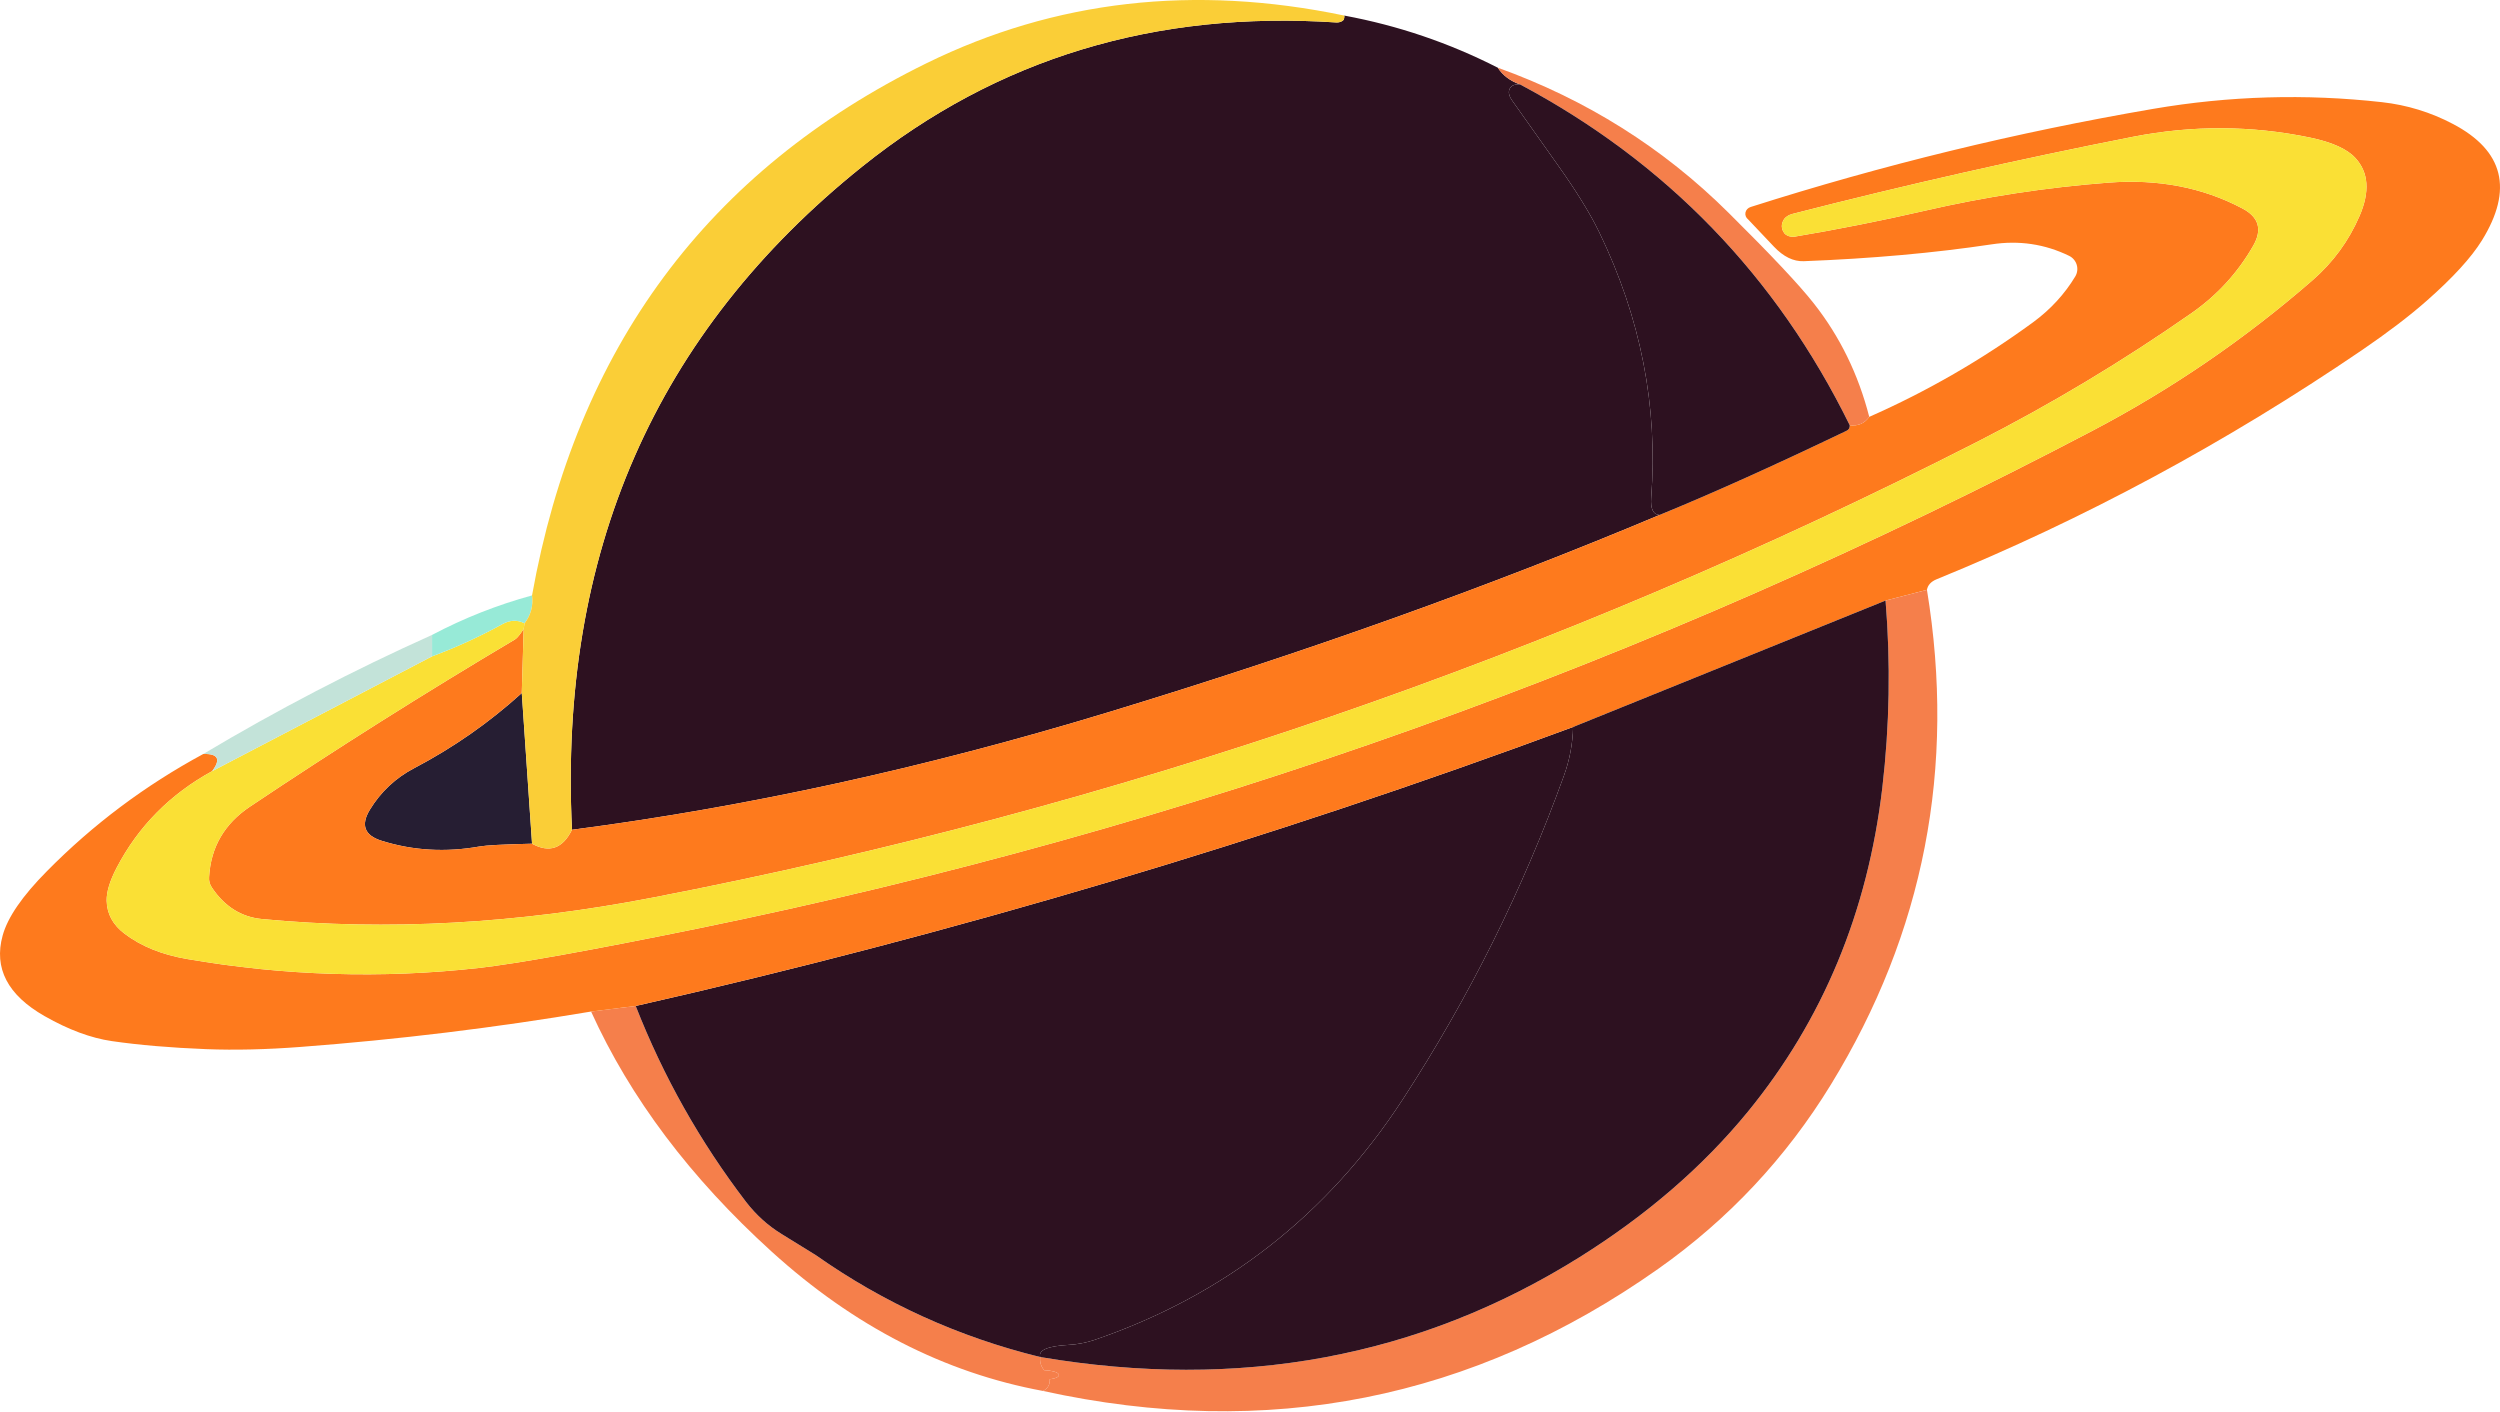
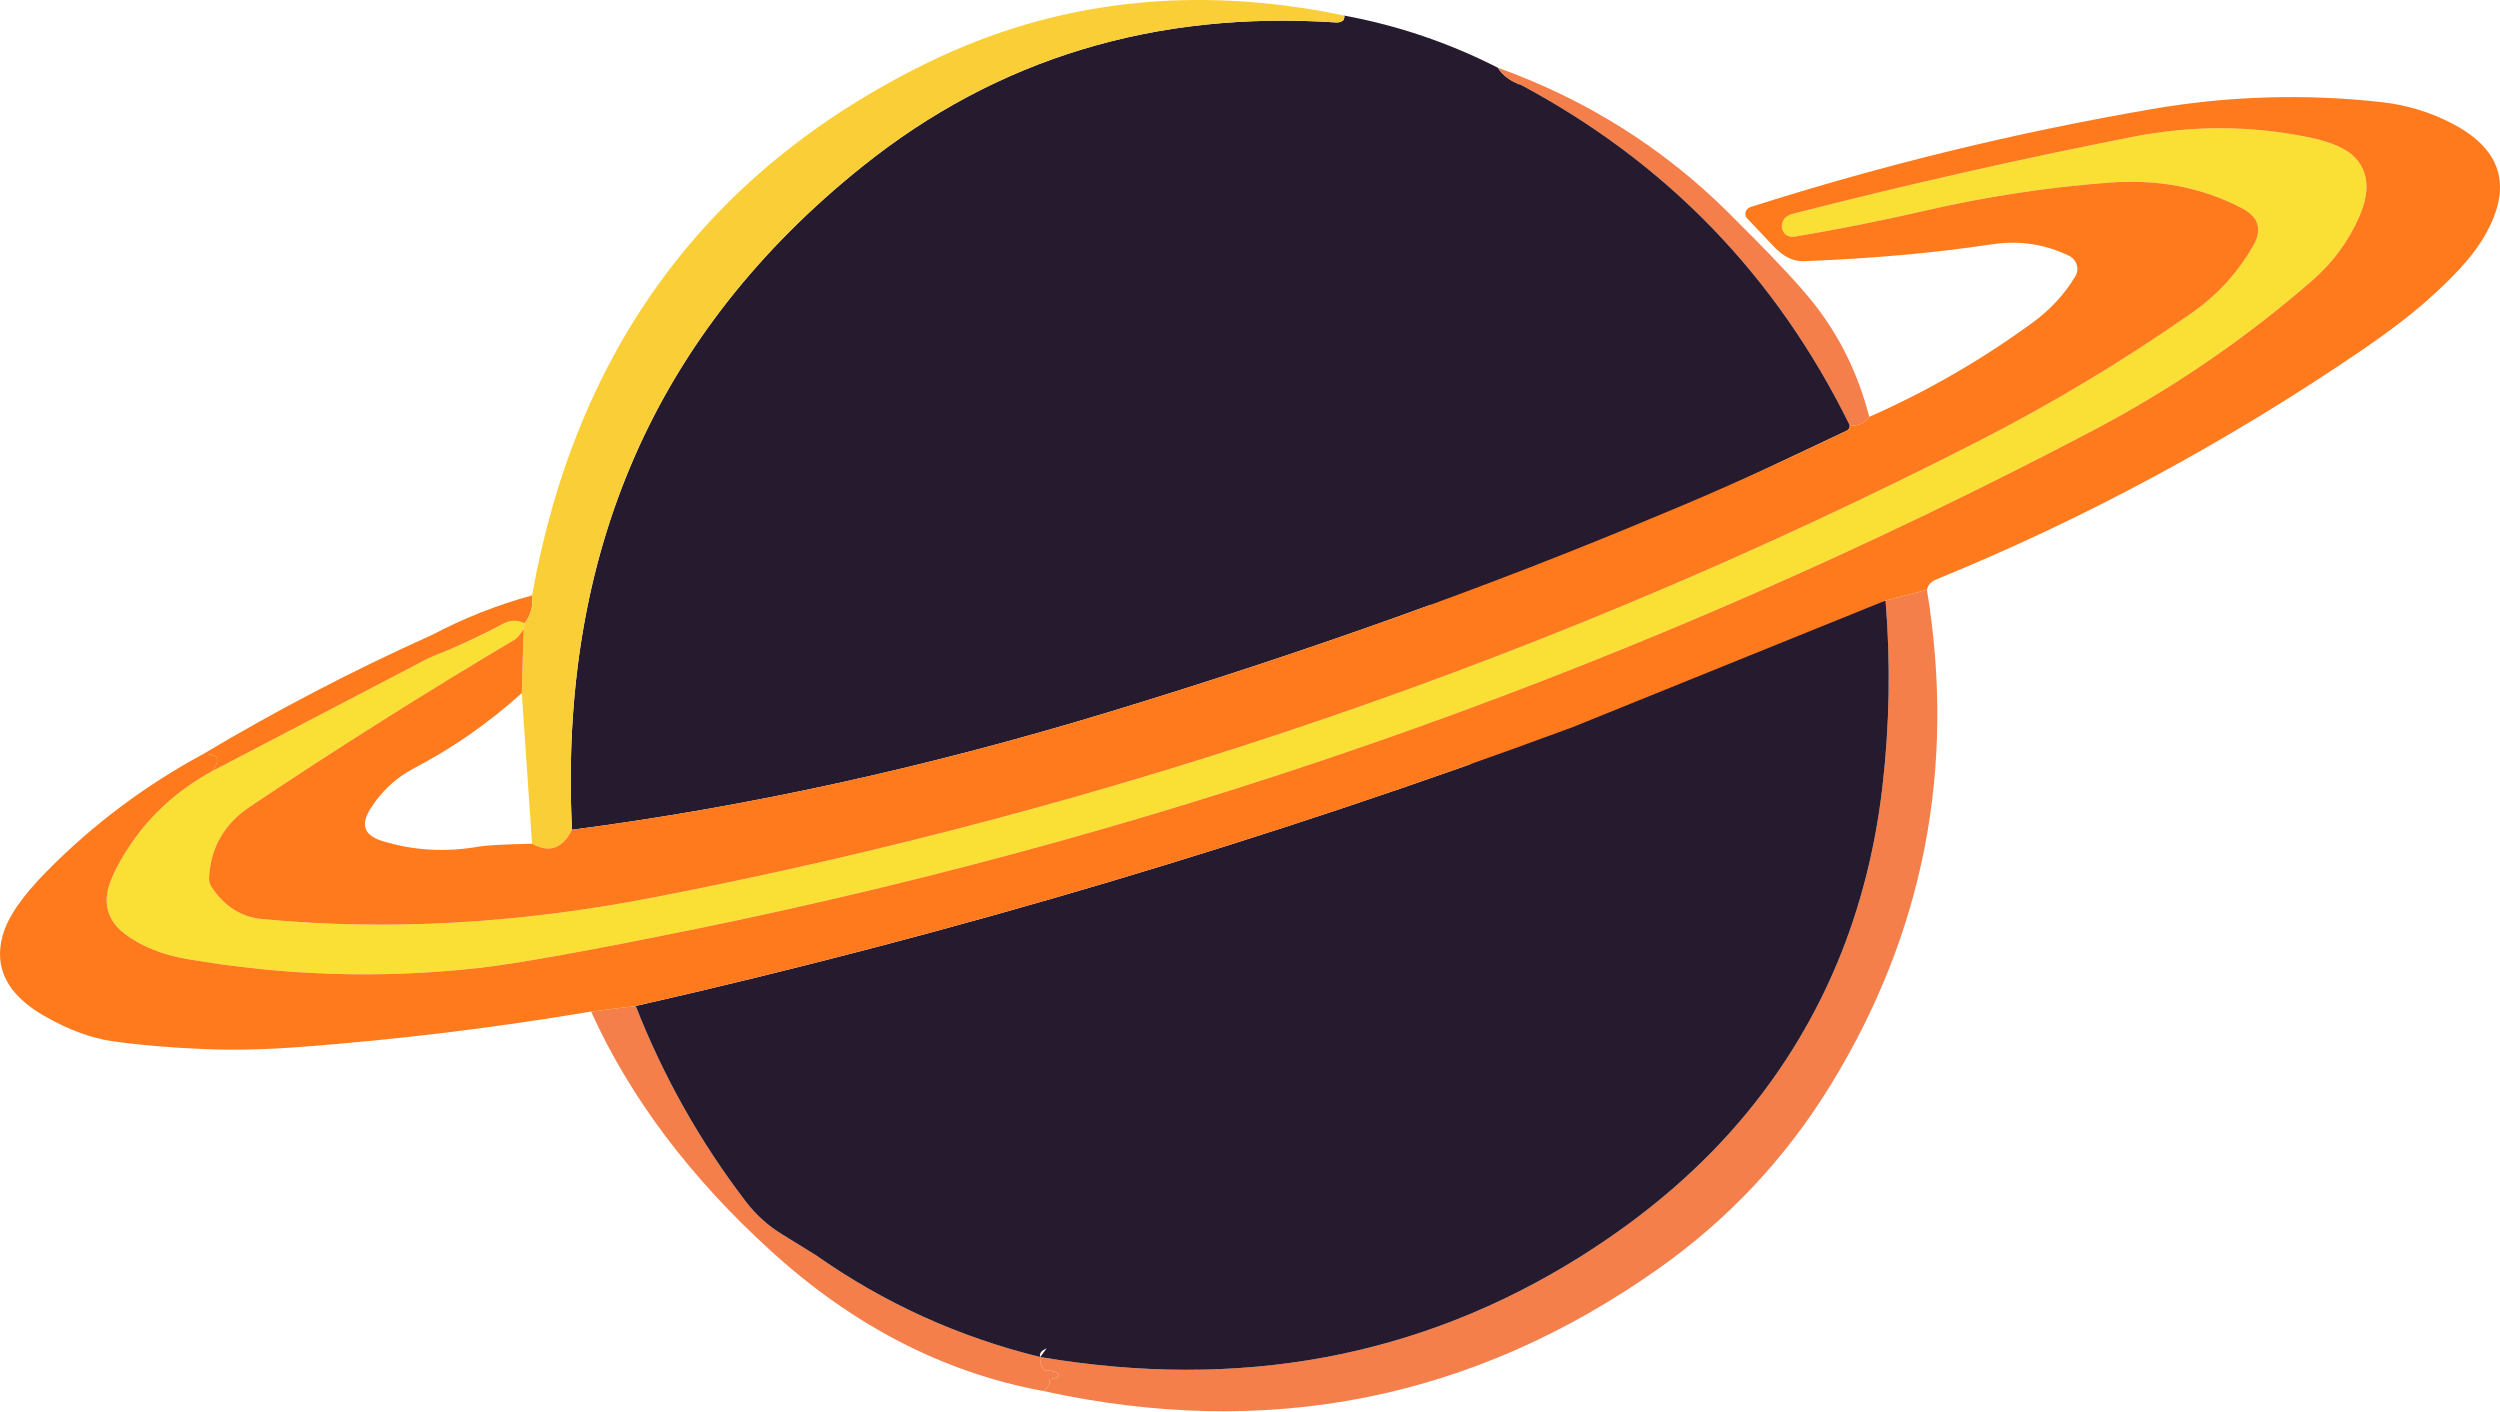
- <svg xmlns="http://www.w3.org/2000/svg" style="isolation:isolate" viewBox="664.078 577.179 224.029 126.466" width="224.029pt" height="126.466pt">
+ <svg xmlns="http://www.w3.org/2000/svg" style="isolation:isolate" viewBox="791.966 772.202 224.029 126.466" width="224.029pt" height="126.466pt">
  <defs>
-     <clipPath id="_clipPath_5Yv0cF0gi1UAOZvIOiw2qD57u7hXMTzO">
-       <rect x="664.078" y="577.179" width="224.029" height="126.466" />
+     <clipPath id="_clipPath_cxUBmcCOlGo8tPpmTWJTy1R3I3RN84IY">
+       <rect x="791.966" y="772.202" width="224.029" height="126.466" />
    </clipPath>
  </defs>
-   <g clip-path="url(#_clipPath_5Yv0cF0gi1UAOZvIOiw2qD57u7hXMTzO)">
-     <rect x="664.078" y="577.179" width="224.029" height="126.466" style="fill:rgb(6,6,6)" fill-opacity="0" />
-     <path d=" M 710.835 639.285 L 711.755 652.785 Q 707.915 652.875 707.045 653.035 Q 702.495 653.845 698.285 652.525 Q 695.965 651.805 697.225 649.735 Q 698.695 647.325 701.195 646.015 Q 706.455 643.255 710.835 639.285 Z " fill="rgb(38,30,51)" />
-     <path d=" M 721.045 667.325 Q 724.755 676.805 730.935 684.885 Q 732.285 686.635 734.125 687.765 Q 737.145 689.625 737.185 689.655 Q 746.355 696.105 757.295 698.785 Q 757.215 699.475 757.655 699.965 C 758.296 699.982 758.831 700.13 758.948 700.323 C 759.065 700.517 758.732 700.704 758.145 700.775 Q 758.195 701.485 757.545 701.825 Q 744.285 699.375 733.235 689.345 Q 722.305 679.425 717.045 667.825 L 721.045 667.325 Z " fill="rgb(245,127,75)" />
-     <path d=" M 784.545 578.575 Q 791.765 579.915 798.295 583.245 Q 798.985 584.295 800.295 584.745 Q 799.445 584.685 799.305 585.305 Q 799.225 585.685 799.575 586.175 Q 801.615 589.075 803.665 591.955 Q 806.145 595.435 807.385 597.985 Q 812.975 609.515 812.045 621.785 Q 811.935 623.275 812.795 623.325 Q 789.965 632.935 763.295 641.035 Q 738.795 648.475 715.335 651.535 Q 713.535 614.395 741.355 592.095 Q 759.485 577.565 783.875 579.195 C 784.128 579.193 784.358 579.105 784.475 578.965 Q 784.565 578.795 784.545 578.575 Z " fill="rgb(45,17,32)" />
-     <path d=" M 805.045 642.325 Q 804.995 644.575 804.215 646.715 Q 798.675 662.045 789.775 675.705 Q 779.645 691.255 762.175 697.245 Q 761.045 697.625 759.865 697.695 Q 757.015 697.855 757.295 698.785 Q 746.355 696.105 737.185 689.655 Q 737.145 689.625 734.125 687.765 Q 732.285 686.635 730.935 684.885 Q 724.755 676.805 721.045 667.325 Q 763.865 657.595 805.045 642.325 Z " fill="rgb(45,17,32)" />
-     <path d=" M 836.755 630.035 L 833.045 630.995 L 805.045 642.325 Q 763.865 657.595 721.045 667.325 L 717.045 667.825 Q 704.105 670.005 691.025 670.995 Q 686.455 671.345 682.555 671.195 Q 677.765 671.005 674.105 670.475 Q 671.285 670.065 668.075 668.235 Q 663.105 665.405 664.315 661.015 Q 664.985 658.575 668.275 655.255 Q 674.465 648.975 682.295 644.745 Q 684.295 644.685 683.085 646.285 Q 677.435 649.385 674.535 654.935 Q 673.615 656.695 673.635 657.895 Q 673.675 659.665 675.235 660.845 Q 677.455 662.535 680.825 663.115 Q 693.915 665.375 706.935 663.925 Q 712.165 663.335 726.615 660.385 Q 792.185 646.965 851.575 615.785 Q 862.225 610.195 871.305 602.295 Q 874.075 599.885 875.525 596.525 Q 876.925 593.275 875.155 591.345 Q 874.045 590.125 871.075 589.505 Q 863.215 587.875 855.225 589.435 Q 839.875 592.455 824.715 596.345 C 824.35 596.44 824.063 596.628 823.925 596.865 Q 823.535 597.515 824.005 598.115 C 824.206 598.318 824.523 598.424 824.845 598.395 Q 830.735 597.405 836.555 596.065 Q 844.695 594.185 853.025 593.545 Q 859.685 593.035 865.015 595.855 Q 867.245 597.025 865.985 599.215 Q 863.915 602.825 860.485 605.225 Q 851.225 611.695 841.155 616.825 Q 784.765 645.585 722.565 657.615 Q 704.335 661.145 687.545 659.535 Q 684.775 659.265 683.065 656.715 C 682.874 656.438 682.786 656.107 682.815 655.775 Q 683.045 651.765 686.475 649.465 Q 698.155 641.645 710.235 634.475 Q 710.505 634.315 711.005 633.535 L 710.835 639.285 Q 706.455 643.255 701.195 646.015 Q 698.695 647.325 697.225 649.735 Q 695.965 651.805 698.285 652.525 Q 702.495 653.845 707.045 653.035 Q 707.915 652.875 711.755 652.785 Q 714.085 654.065 715.335 651.535 Q 738.795 648.475 763.295 641.035 Q 789.965 632.935 812.795 623.325 Q 819.835 620.445 829.545 615.785 Q 829.865 615.635 829.835 615.285 Q 830.945 615.425 831.585 614.535 Q 839.395 611.085 846.285 606.045 Q 848.615 604.325 850.045 601.955 C 850.234 601.641 850.281 601.261 850.177 600.91 C 850.072 600.558 849.825 600.266 849.495 600.105 Q 846.225 598.515 842.555 599.075 Q 834.835 600.235 825.715 600.585 Q 824.325 600.635 823.045 599.285 L 820.735 596.845 C 820.538 596.694 820.444 596.455 820.492 596.221 C 820.54 595.988 820.722 595.798 820.965 595.725 Q 838.705 590.075 857.025 586.935 Q 867.245 585.185 877.535 586.335 Q 880.905 586.715 883.885 588.285 Q 890.725 591.875 886.485 598.725 Q 885.045 601.045 881.535 604.135 Q 879.235 606.165 875.735 608.555 Q 857.485 620.985 837.605 629.095 Q 836.865 629.405 836.755 630.035 Z " fill="rgb(254,122,29)" />
-     <path d=" M 683.085 646.285 L 702.795 635.995 Q 706.055 634.785 709.105 633.105 Q 710.115 632.545 711.085 633.035 L 711.005 633.535 Q 710.505 634.315 710.235 634.475 Q 698.155 641.645 686.475 649.465 Q 683.045 651.765 682.815 655.775 C 682.786 656.107 682.874 656.438 683.065 656.715 Q 684.775 659.265 687.545 659.535 Q 704.335 661.145 722.565 657.615 Q 784.765 645.585 841.155 616.825 Q 851.225 611.695 860.485 605.225 Q 863.915 602.825 865.985 599.215 Q 867.245 597.025 865.015 595.855 Q 859.685 593.035 853.025 593.545 Q 844.695 594.185 836.555 596.065 Q 830.735 597.405 824.845 598.395 C 824.523 598.424 824.206 598.318 824.005 598.115 Q 823.535 597.515 823.925 596.865 C 824.063 596.628 824.35 596.44 824.715 596.345 Q 839.875 592.455 855.225 589.435 Q 863.215 587.875 871.075 589.505 Q 874.045 590.125 875.155 591.345 Q 876.925 593.275 875.525 596.525 Q 874.075 599.885 871.305 602.295 Q 862.225 610.195 851.575 615.785 Q 792.185 646.965 726.615 660.385 Q 712.165 663.335 706.935 663.925 Q 693.915 665.375 680.825 663.115 Q 677.455 662.535 675.235 660.845 Q 673.675 659.665 673.635 657.895 Q 673.615 656.695 674.535 654.935 Q 677.435 649.385 683.085 646.285 Z " fill="rgb(250,224,53)" />
-     <path d=" M 836.755 630.035 Q 840.665 653.935 828.145 674.375 Q 822.115 684.215 812.685 690.875 Q 787.755 708.465 757.545 701.825 Q 758.195 701.485 758.145 700.775 C 758.732 700.704 759.065 700.517 758.948 700.323 C 758.831 700.13 758.296 699.982 757.655 699.965 Q 757.215 699.475 757.295 698.785 Q 784.075 703.325 805.645 689.825 Q 814.675 684.165 820.695 676.815 Q 830.785 664.475 832.755 647.775 Q 833.735 639.405 833.045 630.995 L 836.755 630.035 Z " fill="rgb(245,127,75)" />
-     <path d=" M 711.755 630.535 Q 711.935 631.925 711.085 633.035 Q 710.115 632.545 709.105 633.105 Q 706.055 634.785 702.795 635.995 L 702.795 634.075 Q 707.075 631.815 711.755 630.535 Z " fill="rgb(151,234,215)" />
-     <path d=" M 702.795 634.075 L 702.795 635.995 L 683.085 646.285 Q 684.295 644.685 682.295 644.745 Q 692.235 638.815 702.795 634.075 Z " fill="rgb(195,227,217)" />
-     <path d=" M 784.545 578.575 Q 784.565 578.795 784.475 578.965 C 784.358 579.105 784.128 579.193 783.875 579.195 Q 759.485 577.565 741.355 592.095 Q 713.535 614.395 715.335 651.535 Q 714.085 654.065 711.755 652.785 L 710.835 639.285 L 711.005 633.535 L 711.085 633.035 Q 711.935 631.925 711.755 630.535 Q 717.715 597.275 747.105 582.845 Q 764.385 574.365 784.545 578.575 Z " fill="rgb(250,206,55)" />
-     <path d=" M 798.295 583.245 Q 810.195 587.525 818.965 596.235 Q 824.665 601.885 826.605 604.355 Q 830.115 608.805 831.585 614.535 Q 830.945 615.425 829.835 615.285 Q 819.975 595.235 800.295 584.745 Q 798.985 584.295 798.295 583.245 Z " fill="rgb(245,127,75)" />
-     <path d=" M 833.045 630.995 Q 833.735 639.405 832.755 647.775 Q 830.785 664.475 820.695 676.815 Q 814.675 684.165 805.645 689.825 Q 784.075 703.325 757.295 698.785 Q 757.015 697.855 759.865 697.695 Q 761.045 697.625 762.175 697.245 Q 779.645 691.255 789.775 675.705 Q 798.675 662.045 804.215 646.715 Q 804.995 644.575 805.045 642.325 L 833.045 630.995 Z " fill="rgb(45,17,32)" />
-     <path d=" M 800.295 584.745 Q 819.975 595.235 829.835 615.285 Q 829.865 615.635 829.545 615.785 Q 819.835 620.445 812.795 623.325 Q 811.935 623.275 812.045 621.785 Q 812.975 609.515 807.385 597.985 Q 806.145 595.435 803.665 591.955 Q 801.615 589.075 799.575 586.175 Q 799.225 585.685 799.305 585.305 Q 799.445 584.685 800.295 584.745 Z " fill="rgb(45,17,32)" />
+   <g clip-path="url(#_clipPath_cxUBmcCOlGo8tPpmTWJTy1R3I3RN84IY)">
+     <clipPath id="_clipPath_42ULjuHg6UIpF1asnrOUrEJ3z8Qe7fM0">
+       <rect x="791.966" y="772.202" width="224.029" height="126.466" transform="matrix(1,0,0,1,0,0)" fill="rgb(255,255,255)" />
+     </clipPath>
+     <g clip-path="url(#_clipPath_42ULjuHg6UIpF1asnrOUrEJ3z8Qe7fM0)">
+       <g>
+         <rect x="791.966" y="772.202" width="224.029" height="126.466" transform="matrix(1,0,0,1,0,0)" fill="none" />
+         <path d=" M 848.933 862.348 Q 852.643 871.828 858.823 879.908 Q 860.173 881.658 862.013 882.788 Q 865.033 884.648 865.073 884.678 Q 874.243 891.128 885.183 893.808 Q 885.103 894.498 885.543 894.988 C 886.184 895.005 886.719 895.153 886.836 895.346 C 886.953 895.54 886.62 895.727 886.033 895.798 Q 886.083 896.508 885.433 896.848 Q 872.173 894.398 861.123 884.368 Q 850.193 874.448 844.933 862.848 L 848.933 862.348 Z " fill="rgb(245,127,75)" />
+         <path d=" M 912.433 773.598 Q 919.653 774.938 926.183 778.268 Q 926.873 779.318 928.183 779.768 Q 927.333 779.708 927.193 780.328 Q 927.113 780.708 927.463 781.198 Q 929.503 784.098 931.553 786.978 Q 934.033 790.458 935.273 793.008 Q 940.863 804.538 939.933 816.808 Q 939.823 818.298 940.683 818.348 Q 917.853 827.958 891.183 836.058 Q 866.683 843.498 843.223 846.558 Q 841.423 809.418 869.243 787.118 Q 887.373 772.588 911.763 774.218 C 912.016 774.216 912.246 774.128 912.363 773.988 Q 912.453 773.818 912.433 773.598 Z " fill="rgb(38,27,46)" />
+         <path d=" M 932.933 837.348 Q 932.883 839.598 932.103 841.738 Q 926.563 857.068 917.663 870.728 Q 907.533 886.278 890.063 892.268 Q 888.933 892.648 887.753 892.718 Q 884.903 892.878 885.183 893.808 Q 874.243 891.128 865.073 884.678 Q 865.033 884.648 862.013 882.788 Q 860.173 881.658 858.823 879.908 Q 852.643 871.828 848.933 862.348 Q 891.753 852.618 932.933 837.348 Z " fill="rgb(38,27,46)" />
+         <path d=" M 810.973 841.308 L 830.683 831.018 Q 833.943 829.808 836.993 828.128 Q 838.003 827.568 838.973 828.058 L 838.893 828.558 Q 838.393 829.338 838.123 829.498 Q 826.043 836.668 814.363 844.488 Q 810.933 846.788 810.703 850.798 C 810.674 851.13 810.762 851.461 810.953 851.738 Q 812.663 854.288 815.433 854.558 Q 832.223 856.168 850.453 852.638 Q 912.653 840.608 969.043 811.848 Q 979.113 806.718 988.373 800.248 Q 991.803 797.848 993.873 794.238 Q 995.133 792.048 992.903 790.878 Q 987.573 788.058 980.913 788.568 Q 972.583 789.208 964.443 791.088 Q 958.623 792.428 952.733 793.418 C 952.411 793.447 952.094 793.341 951.893 793.138 Q 951.423 792.538 951.813 791.888 C 951.951 791.651 952.238 791.463 952.603 791.368 Q 967.763 787.478 983.113 784.458 Q 991.103 782.898 998.963 784.528 Q 1001.933 785.148 1003.043 786.368 Q 1004.813 788.298 1003.413 791.548 Q 1001.963 794.908 999.193 797.318 Q 990.113 805.218 979.463 810.808 Q 920.073 841.988 854.503 855.408 Q 840.053 858.358 834.823 858.948 Q 821.803 860.398 808.713 858.138 Q 805.343 857.558 803.123 855.868 Q 801.563 854.688 801.523 852.918 Q 801.503 851.718 802.423 849.958 Q 805.323 844.408 810.973 841.308 Z " fill="rgb(250,224,53)" />
+         <path d=" M 964.643 825.058 Q 968.553 848.958 956.033 869.398 Q 950.003 879.238 940.573 885.898 Q 915.643 903.488 885.433 896.848 Q 886.083 896.508 886.033 895.798 C 886.62 895.727 886.953 895.54 886.836 895.346 C 886.719 895.153 886.184 895.005 885.543 894.988 Q 885.103 894.498 885.183 893.808 Q 911.963 898.348 933.533 884.848 Q 942.563 879.188 948.583 871.838 Q 958.673 859.498 960.643 842.798 Q 961.623 834.428 960.933 826.018 L 964.643 825.058 Z " fill="rgb(245,127,75)" />
+         <path d=" M 839.643 825.558 Q 839.823 826.948 838.973 828.058 Q 838.003 827.568 836.993 828.128 Q 833.48 830 830.22 831.21 L 830.683 829.098 Q 834.963 826.838 839.643 825.558 Z " fill="rgb(254,122,29)" />
+         <path d=" M 830.683 829.098 L 830.683 831.018 L 810.973 841.308 Q 812.183 839.708 810.183 839.768 Q 820.123 833.838 830.683 829.098 Z " fill="rgb(254,122,29)" />
+         <path d=" M 912.433 773.598 Q 912.453 773.818 912.363 773.988 C 912.246 774.128 912.016 774.216 911.763 774.218 Q 887.373 772.588 869.243 787.118 Q 841.423 809.418 843.223 846.558 Q 841.973 849.088 839.643 847.808 L 838.723 834.308 L 838.893 828.558 L 838.973 828.058 Q 839.823 826.948 839.643 825.558 Q 845.603 792.298 874.993 777.868 Q 892.273 769.388 912.433 773.598 Z " fill="rgb(250,206,55)" />
+         <path d=" M 926.183 778.268 Q 938.083 782.548 946.853 791.258 Q 952.553 796.908 954.493 799.378 Q 958.003 803.828 959.473 809.558 Q 958.833 810.448 957.723 810.308 Q 947.863 790.258 928.183 779.768 Q 926.873 779.318 926.183 778.268 Z " fill="rgb(245,127,75)" />
+         <path d=" M 960.933 826.018 Q 961.623 834.428 960.643 842.798 Q 958.673 859.498 948.583 871.838 Q 942.563 879.188 933.533 884.848 Q 911.963 898.348 885.183 893.808 Q 927.143 837.25 927.193 835 L 960.933 826.018 Z " fill="rgb(38,27,46)" />
+         <path d=" M 928.183 779.768 Q 947.863 790.258 957.723 810.308 Q 957.753 810.658 957.433 810.808 Q 927.04 825.178 920 828.058 Q 924.92 779.38 925 779 Q 927.333 779.708 928.183 779.768 Z " fill="rgb(38,27,46)" />
+         <path d=" M 964.643 825.058 L 960.933 826.018 L 932.933 837.348 Q 891.753 852.618 848.933 862.348 L 844.933 862.848 Q 831.993 865.028 818.913 866.018 Q 814.343 866.368 810.443 866.218 Q 805.653 866.028 801.993 865.498 Q 799.173 865.088 795.963 863.258 Q 790.993 860.428 792.203 856.038 Q 792.873 853.598 796.163 850.278 Q 802.353 843.998 810.183 839.768 Q 812.183 839.708 810.973 841.308 Q 805.323 844.408 802.423 849.958 Q 801.503 851.718 801.523 852.918 Q 801.563 854.688 803.123 855.868 Q 805.343 857.558 808.713 858.138 Q 821.803 860.398 834.823 858.948 Q 840.053 858.358 854.503 855.408 Q 920.073 841.988 979.463 810.808 Q 990.113 805.218 999.193 797.318 Q 1001.963 794.908 1003.413 791.548 Q 1004.813 788.298 1003.043 786.368 Q 1001.933 785.148 998.963 784.528 Q 991.103 782.898 983.113 784.458 Q 967.763 787.478 952.603 791.368 C 952.238 791.463 951.951 791.651 951.813 791.888 Q 951.423 792.538 951.893 793.138 C 952.094 793.341 952.411 793.447 952.733 793.418 Q 958.623 792.428 964.443 791.088 Q 972.583 789.208 980.913 788.568 Q 987.573 788.058 992.903 790.878 Q 995.133 792.048 993.873 794.238 Q 991.803 797.848 988.373 800.248 Q 979.113 806.718 969.043 811.848 Q 912.653 840.608 850.453 852.638 Q 832.223 856.168 815.433 854.558 Q 812.663 854.288 810.953 851.738 C 810.762 851.461 810.674 851.13 810.703 850.798 Q 810.933 846.788 814.363 844.488 Q 826.043 836.668 838.123 829.498 Q 838.393 829.338 838.893 828.558 L 838.723 834.308 Q 834.343 838.278 829.083 841.038 Q 826.583 842.348 825.113 844.758 Q 823.853 846.828 826.173 847.548 Q 830.383 848.868 834.933 848.058 Q 835.803 847.898 839.643 847.808 Q 841.973 849.088 843.223 846.558 Q 866.683 843.498 891.183 836.058 Q 917.853 827.958 940.683 818.348 Q 947.723 815.468 957.433 810.808 Q 957.753 810.658 957.723 810.308 Q 958.833 810.448 959.473 809.558 Q 967.283 806.108 974.173 801.068 Q 976.503 799.348 977.933 796.978 C 978.122 796.664 978.169 796.284 978.065 795.933 C 977.96 795.581 977.713 795.289 977.383 795.128 Q 974.113 793.538 970.443 794.098 Q 962.723 795.258 953.603 795.608 Q 952.213 795.658 950.933 794.308 L 948.623 791.868 C 948.426 791.717 948.332 791.478 948.38 791.244 C 948.428 791.011 948.61 790.821 948.853 790.748 Q 966.593 785.098 984.913 781.958 Q 995.133 780.208 1005.423 781.358 Q 1008.793 781.738 1011.773 783.308 Q 1018.613 786.898 1014.373 793.748 Q 1012.933 796.068 1009.423 799.158 Q 1007.123 801.188 1003.623 803.578 Q 985.373 816.008 965.493 824.118 Q 964.753 824.428 964.643 825.058 Z " fill="rgb(254,122,29)" />
+       </g>
+     </g>
  </g>
</svg>
